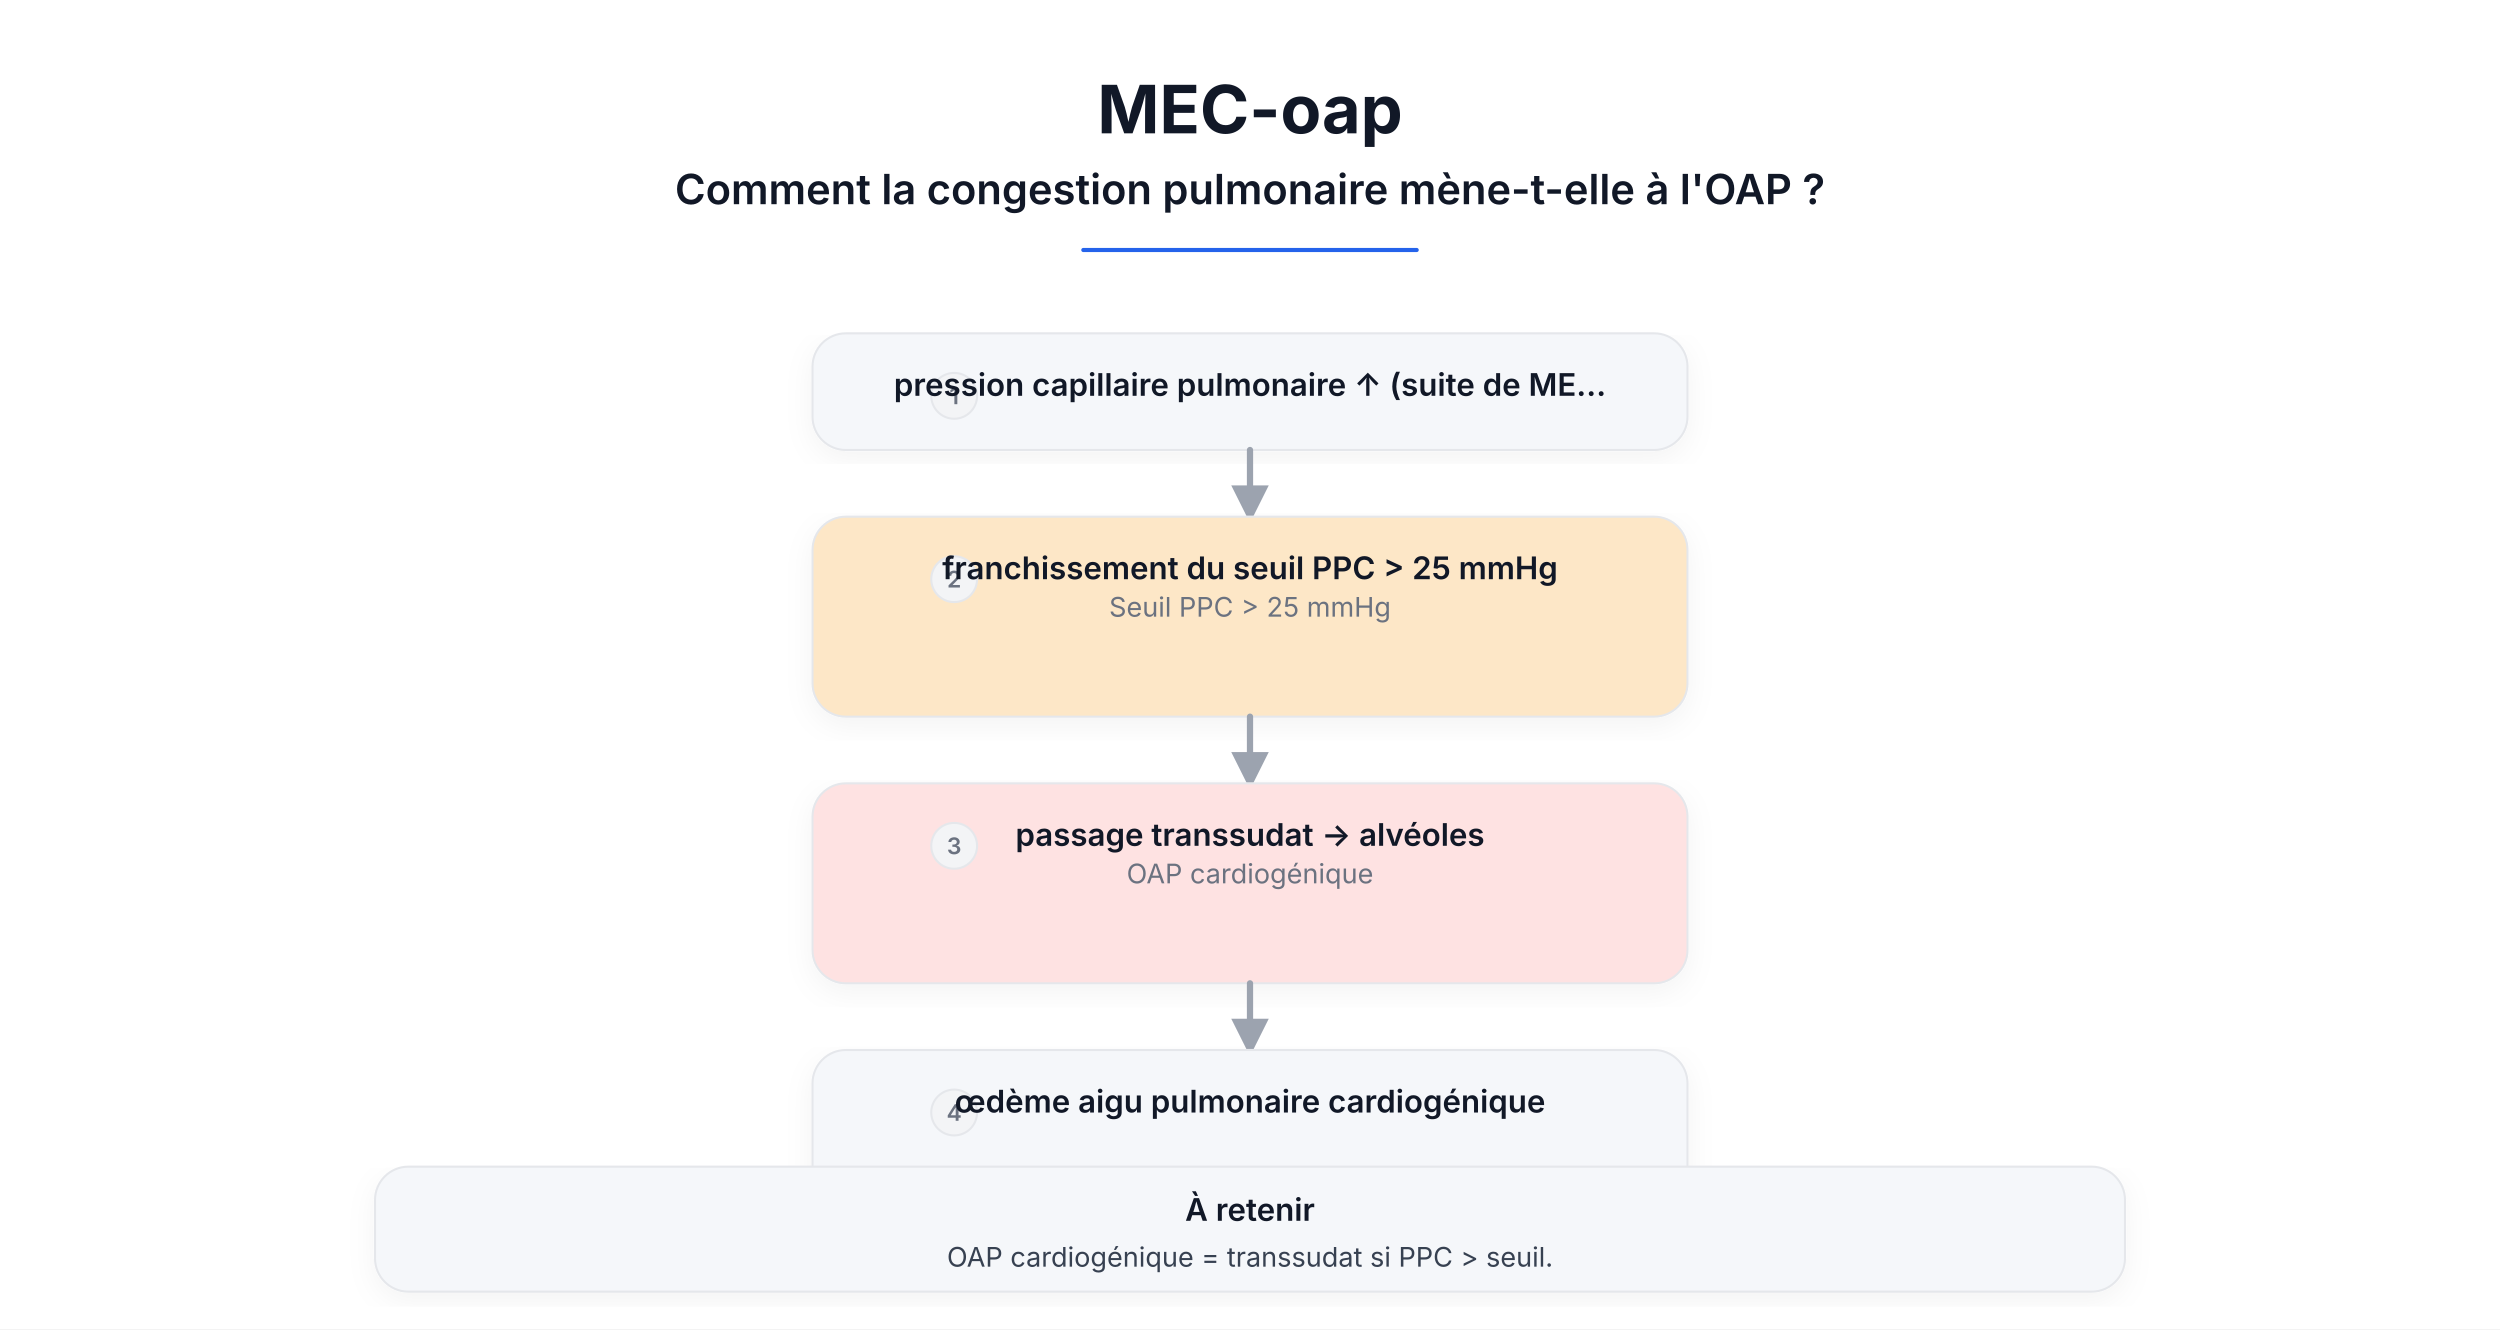
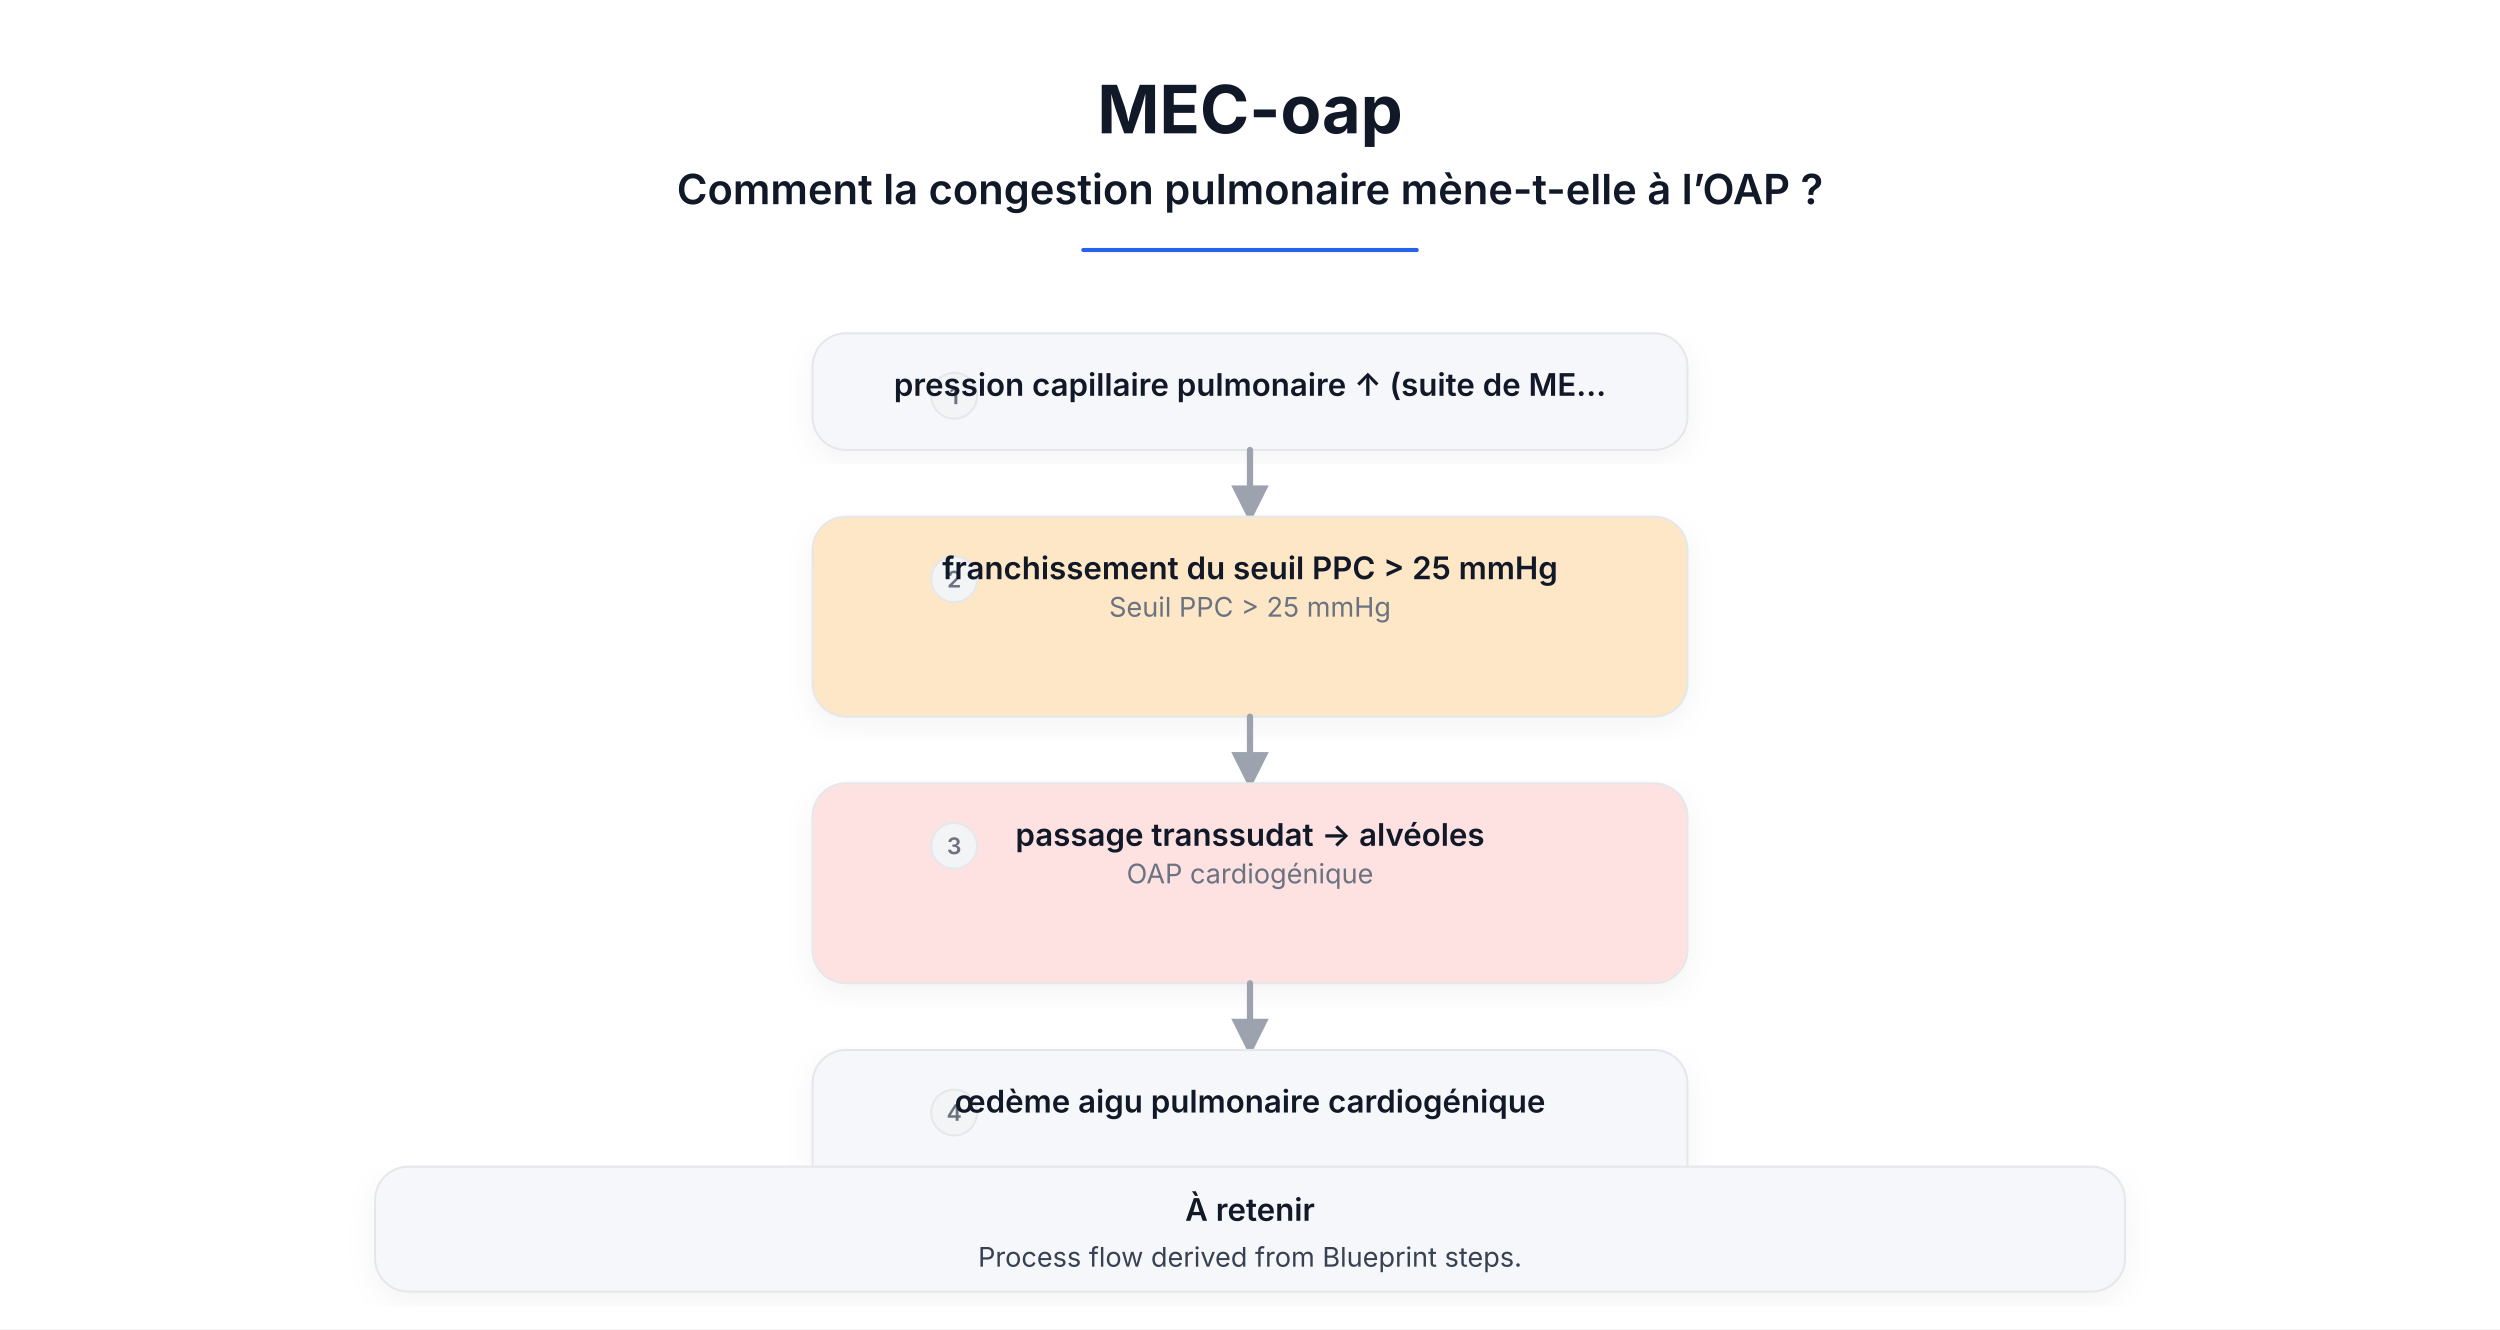
<svg xmlns="http://www.w3.org/2000/svg" viewBox="0 0 1200 638" role="img" aria-labelledby="svg-title svg-desc" data-blueprint-element="MEC-oap">
  <defs>
    <filter id="card-shadow" x="-6%" y="-6%" width="112%" height="118%">
      <feDropShadow dx="0" dy="4" stdDeviation="7" flood-color="#000000" flood-opacity="0.05" />
    </filter>
    <marker id="arrowhead" markerWidth="6" markerHeight="6" refX="5" refY="3" orient="auto" markerUnits="strokeWidth">
      <path d="M0,0 L6,3 L0,6 Z" fill="#9CA3AF" />
    </marker>
    <style>
      .title-main { font-family: Inter, system-ui, sans-serif; font-size: 32px; font-weight: 700; fill: #111827; }
      .title-sub { font-family: Inter, system-ui, sans-serif; font-size: 20px; font-weight: 600; fill: #111827; }
      .card-title { font-family: Inter, system-ui, sans-serif; font-size: 15px; font-weight: 600; fill: #111827; }
      .body { font-family: Inter, system-ui, sans-serif; font-size: 13px; fill: #6B7280; }
      .step-num { font-family: Inter, system-ui, sans-serif; font-size: 11px; font-weight: 600; fill: #6B7280; }
      .summary-title { font-family: Inter, system-ui, sans-serif; font-size: 15px; font-weight: 600; fill: #111827; }
      .summary-body { font-family: Inter, system-ui, sans-serif; font-size: 13px; fill: #374151; }
    </style>
  </defs>
  <rect width="1200" height="638" fill="#FFFFFF" />
  <text x="600" y="64" text-anchor="middle" class="title-main">MEC-oap</text>
-   <text x="600" y="98" text-anchor="middle" class="title-sub">Comment la congestion pulmonaire mène-t-elle à l'OAP ?</text>
+   <text x="600" y="98" text-anchor="middle" class="title-sub">Comment la congestion pulmonaire mène-t-elle à l’OAP ?</text>
  <line x1="520" y1="120" x2="680" y2="120" stroke="#2563EB" stroke-width="2" stroke-linecap="round" />
  <g filter="url(#card-shadow)">
    <rect x="390" y="160" width="420" height="56" rx="16" fill="#F5F7FA" stroke="#E5E7EB" stroke-width="1" />
  </g>
  <circle cx="458" cy="190" r="11" fill="#F3F4F6" stroke="#E5E7EB" stroke-width="1" />
  <text x="458" y="194" text-anchor="middle" class="step-num">1</text>
  <text x="600" y="190" text-anchor="middle" class="card-title">pression capillaire pulmonaire ↑ (suite de ME…</text>
  <line x1="600" y1="216" x2="600" y2="248" stroke="#9CA3AF" stroke-width="3" stroke-linecap="round" marker-end="url(#arrowhead)" />
  <g filter="url(#card-shadow)">
    <rect x="390" y="248" width="420" height="96" rx="16" fill="#FDE7C7" stroke="#E5E7EB" stroke-width="1" />
  </g>
  <circle cx="458" cy="278" r="11" fill="#F3F4F6" stroke="#E5E7EB" stroke-width="1" />
  <text x="458" y="282" text-anchor="middle" class="step-num">2</text>
  <text x="600" y="278" text-anchor="middle" class="card-title">franchissement du seuil PPC &gt; 25 mmHg</text>
  <text x="600" y="296" text-anchor="middle" class="body">Seuil PPC &gt; 25 mmHg</text>
  <line x1="600" y1="344" x2="600" y2="376" stroke="#9CA3AF" stroke-width="3" stroke-linecap="round" marker-end="url(#arrowhead)" />
  <g filter="url(#card-shadow)">
    <rect x="390" y="376" width="420" height="96" rx="16" fill="#FEE2E2" stroke="#E5E7EB" stroke-width="1" />
  </g>
  <circle cx="458" cy="406" r="11" fill="#F3F4F6" stroke="#E5E7EB" stroke-width="1" />
  <text x="458" y="410" text-anchor="middle" class="step-num">3</text>
  <text x="600" y="406" text-anchor="middle" class="card-title">passage transsudat → alvéoles</text>
  <text x="600" y="424" text-anchor="middle" class="body">OAP cardiogénique</text>
  <line x1="600" y1="472" x2="600" y2="504" stroke="#9CA3AF" stroke-width="3" stroke-linecap="round" marker-end="url(#arrowhead)" />
  <g filter="url(#card-shadow)">
    <rect x="390" y="504" width="420" height="94" rx="16" fill="#F5F7FA" stroke="#E5E7EB" stroke-width="1" />
  </g>
  <circle cx="458" cy="534" r="11" fill="#F3F4F6" stroke="#E5E7EB" stroke-width="1" />
  <text x="458" y="538" text-anchor="middle" class="step-num">4</text>
  <text x="600" y="534" text-anchor="middle" class="card-title">œdème aigu pulmonaire cardiogénique</text>
  <g filter="url(#card-shadow)">
    <rect x="180" y="560" width="840" height="60" rx="16" fill="#F5F7FA" stroke="#E5E7EB" stroke-width="1" />
  </g>
  <text x="600" y="586" text-anchor="middle" class="summary-title">À retenir</text>
-   <text x="600" y="608" text-anchor="middle" class="summary-body">OAP cardiogénique = transsudat si PPC &gt; seuil.</text>
+   <text x="600" y="608" text-anchor="middle" class="summary-body">Process flow derived from Blueprint steps.</text>
</svg>
